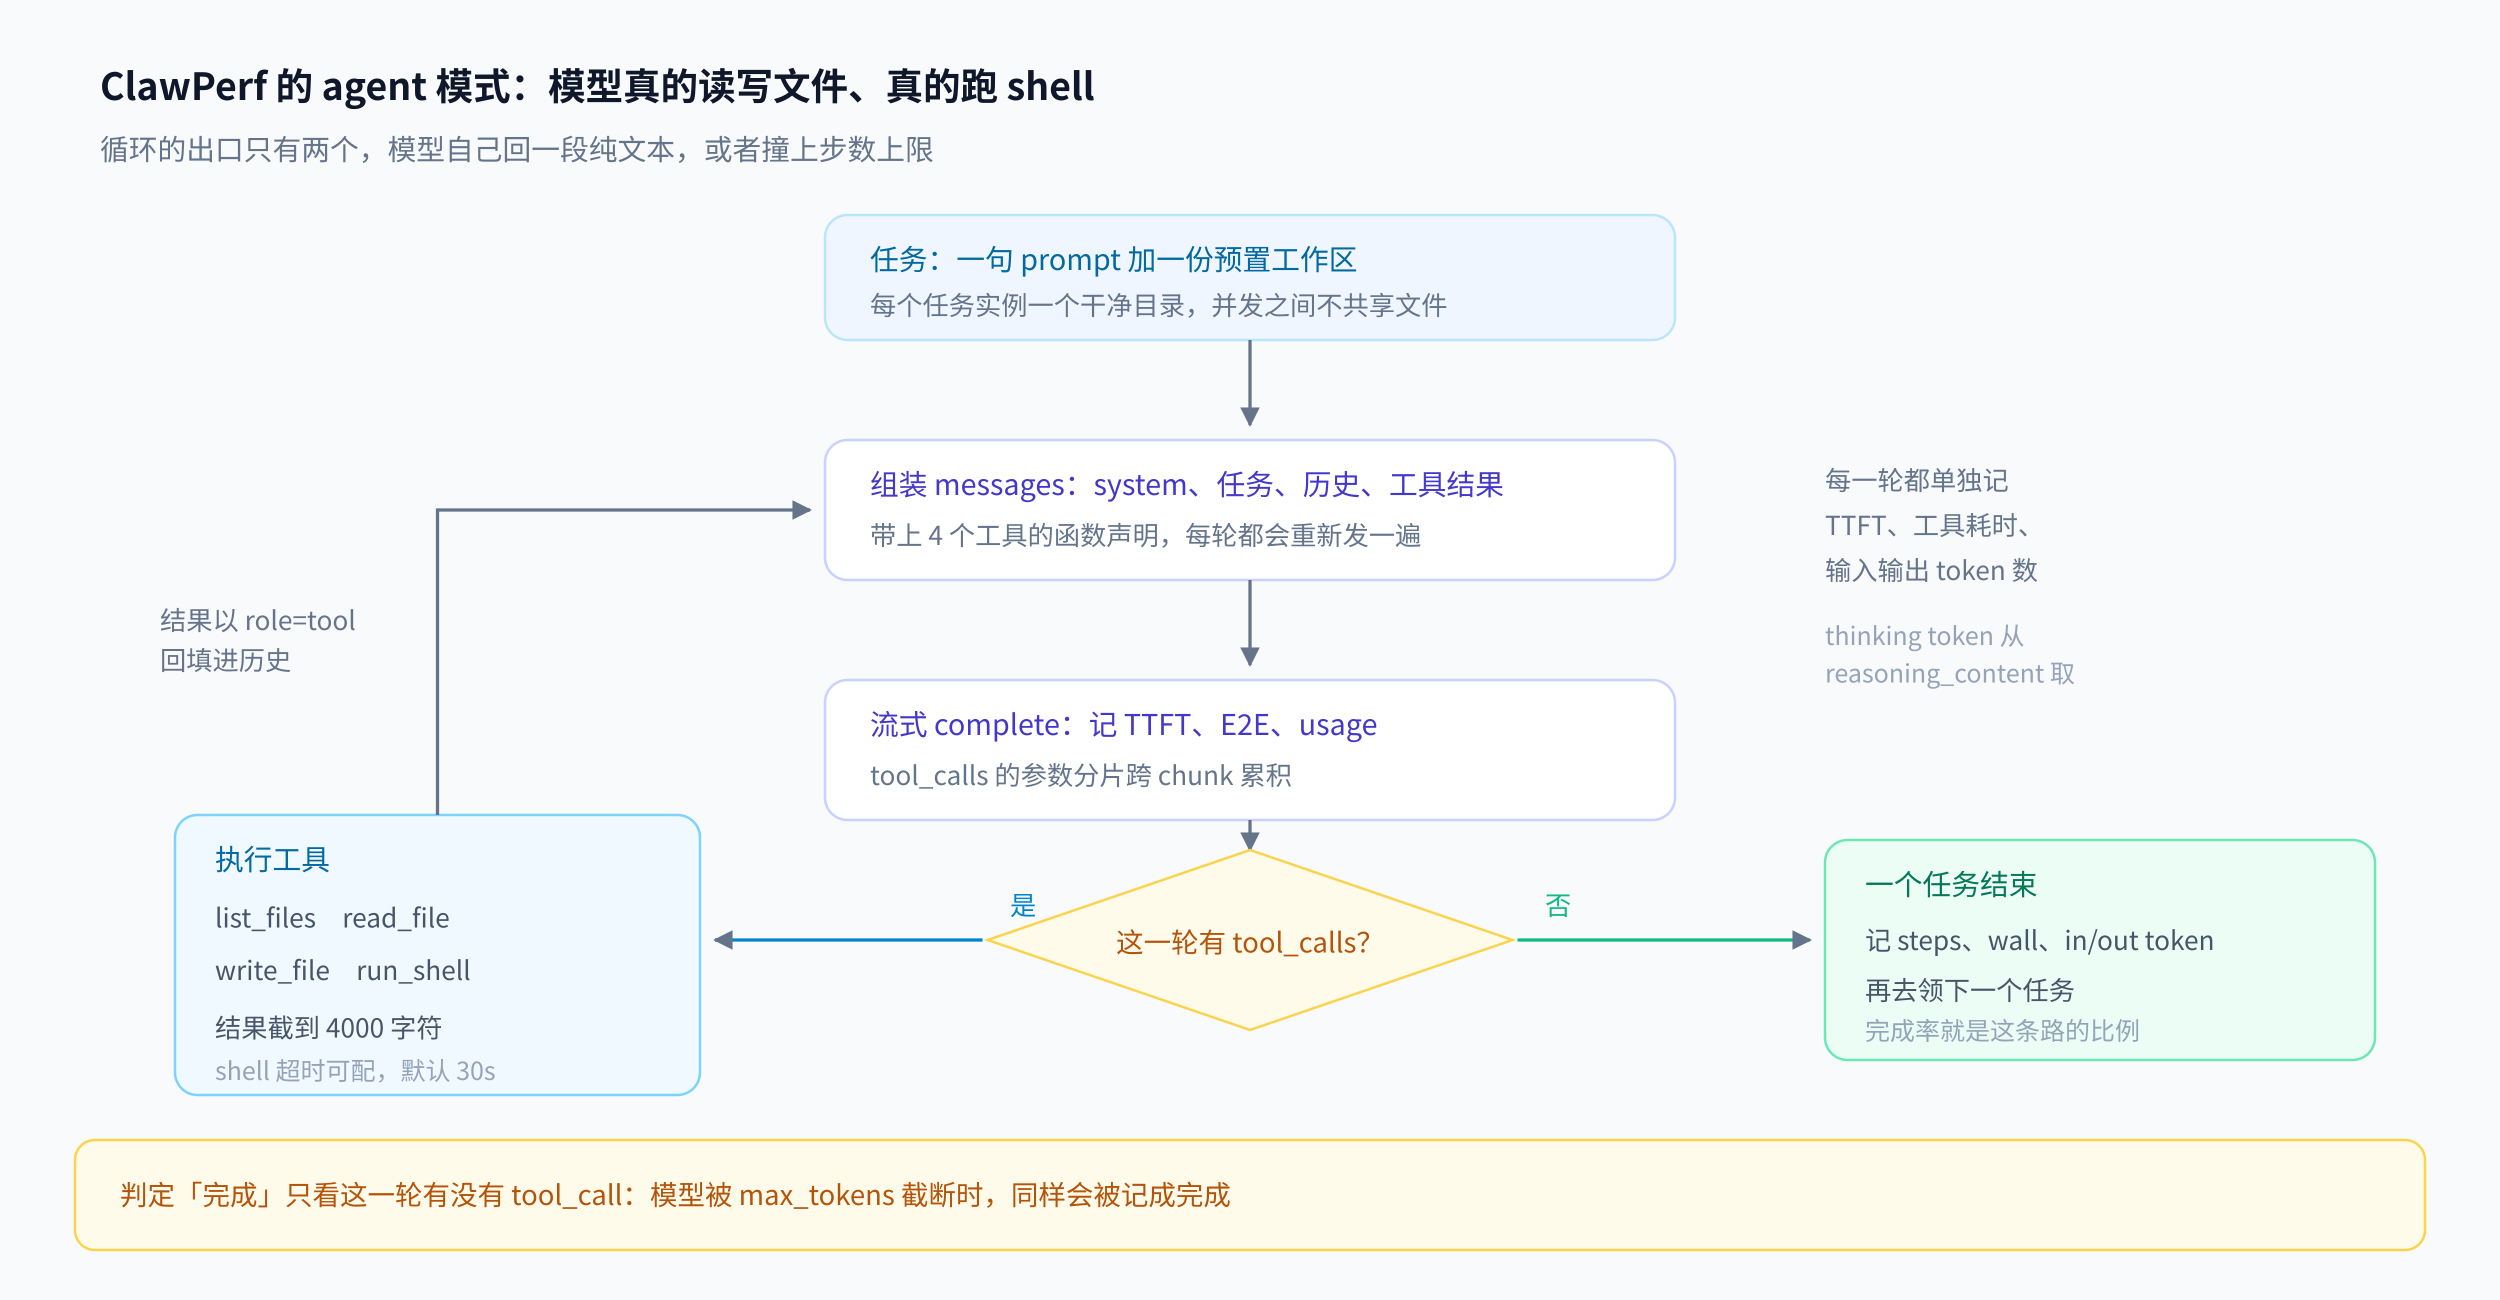
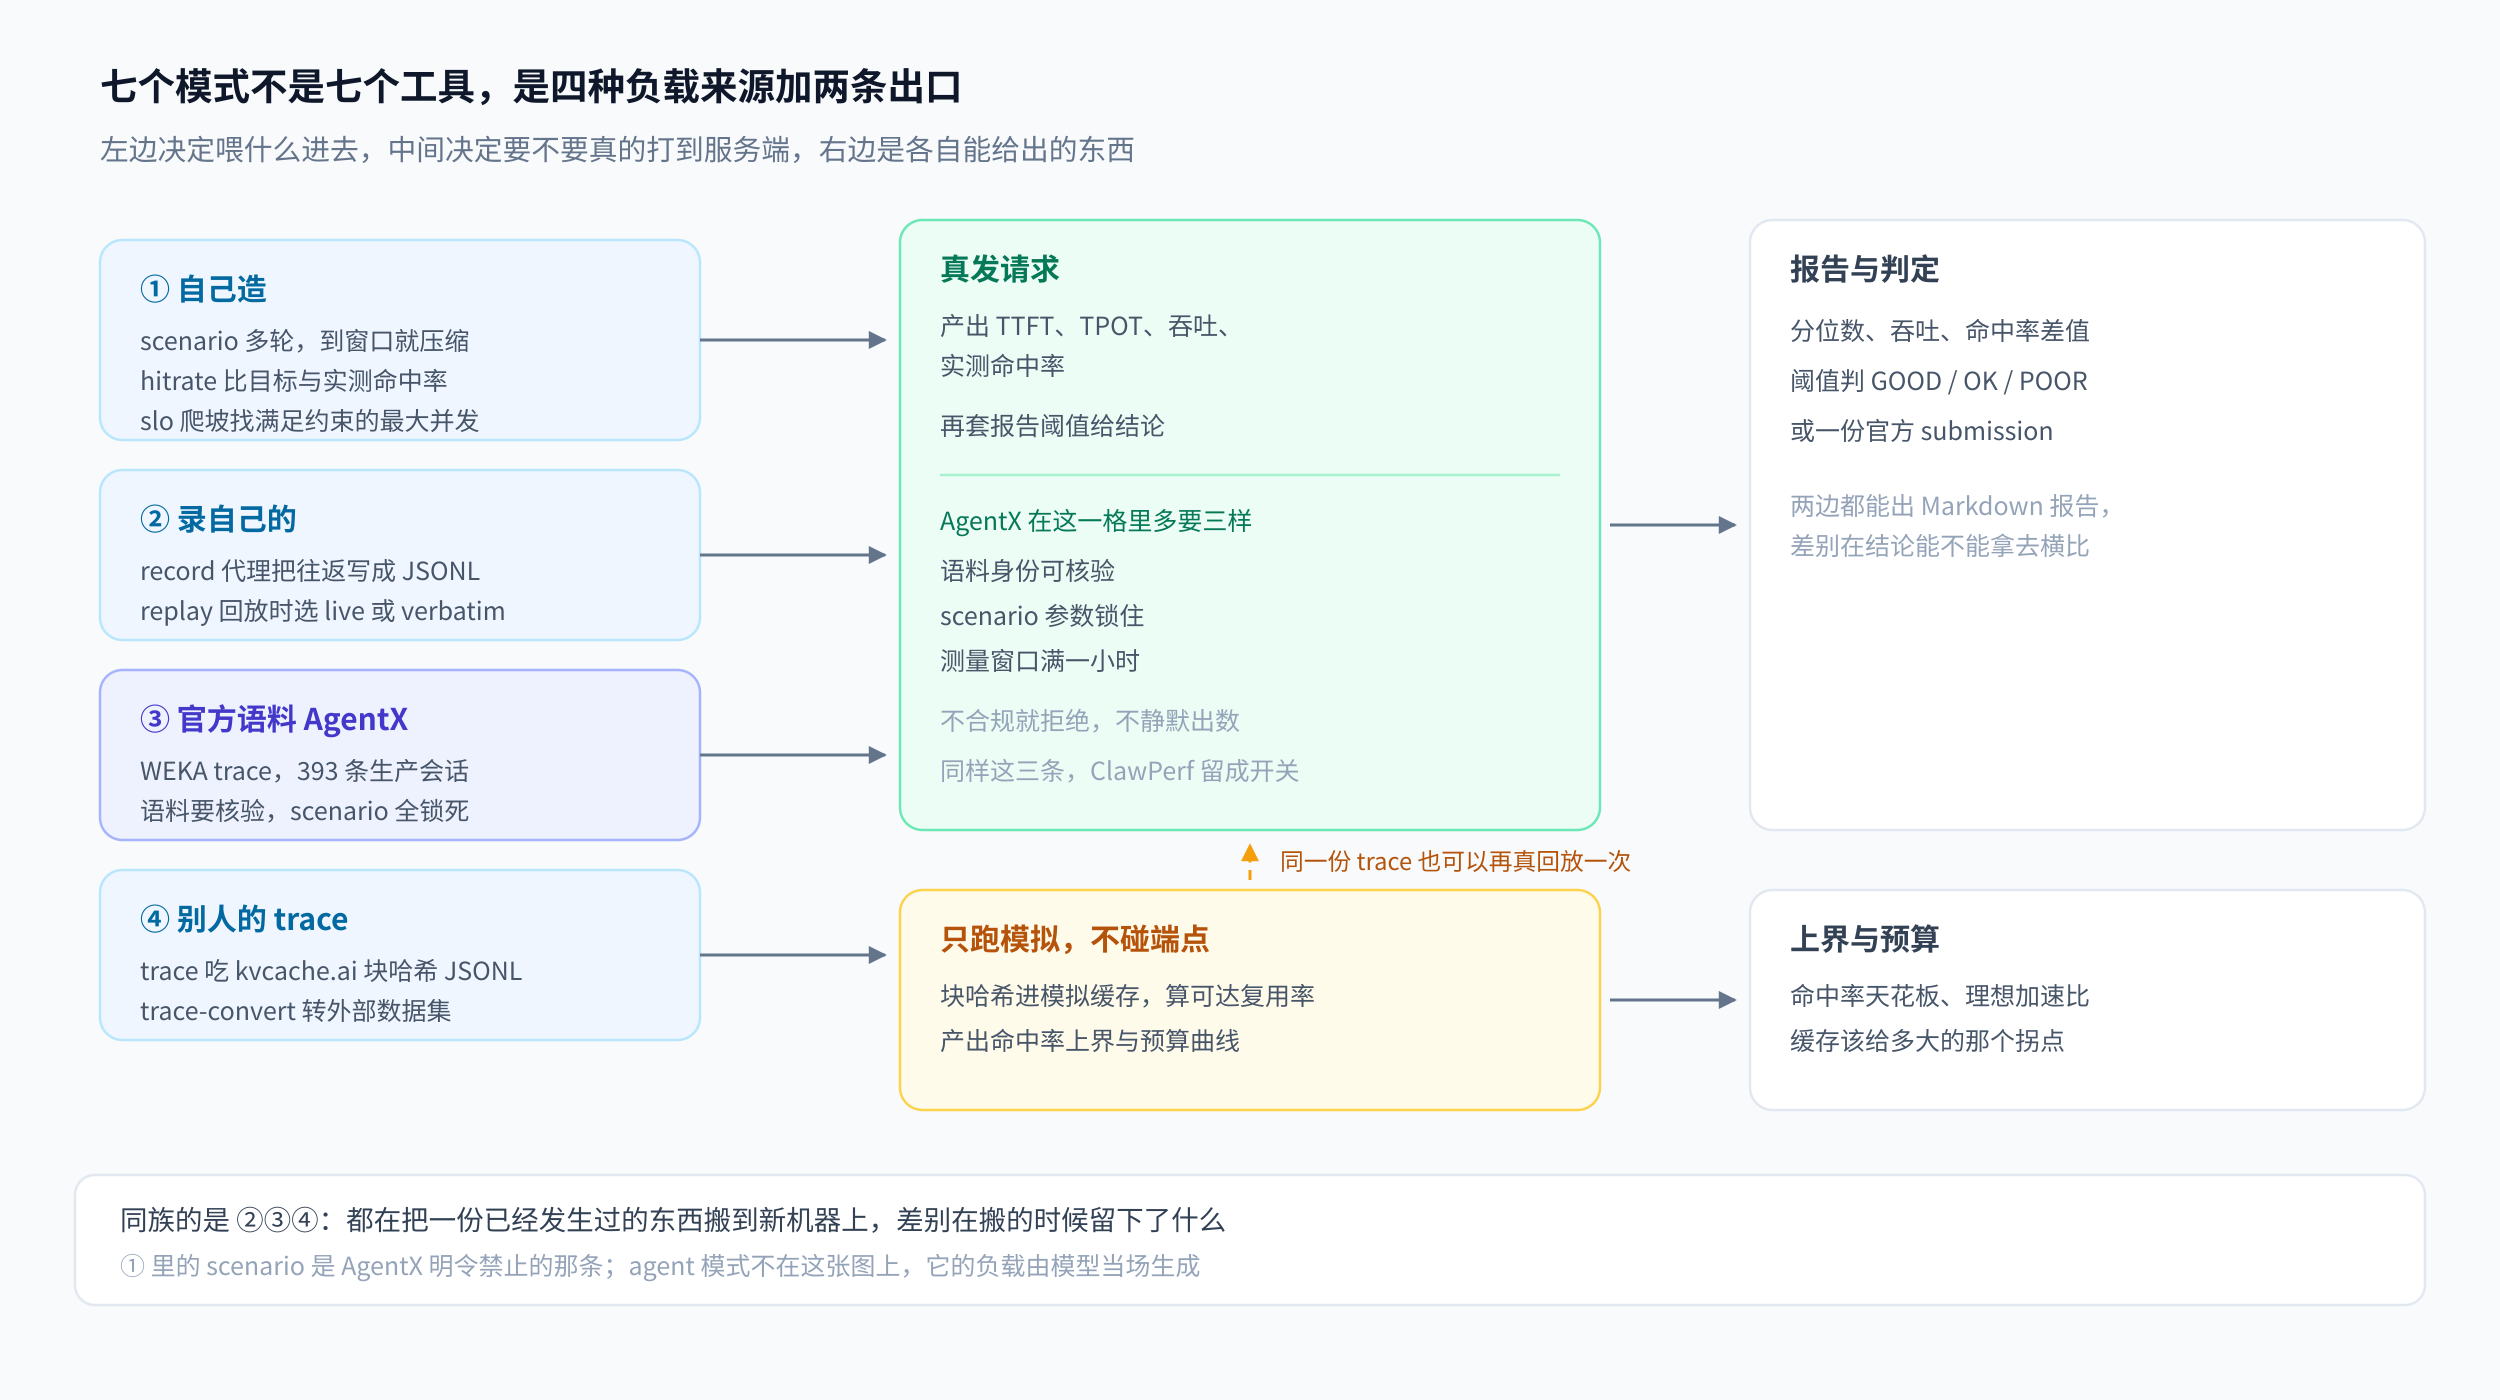
- <svg xmlns="http://www.w3.org/2000/svg" viewBox="0 0 1000 520" width="1000" height="520" role="img" aria-label="ClawPerf agent 模式的工具循环">
+ <svg xmlns="http://www.w3.org/2000/svg" viewBox="0 0 1000 560" width="1000" height="560" role="img" aria-label="ClawPerf 七个模式的负载来源与两个出口">
  <defs>
-     <marker id="c1" viewBox="0 0 10 10" refX="9" refY="5" markerWidth="6" markerHeight="6" orient="auto">
+     <marker id="m1" viewBox="0 0 10 10" refX="9" refY="5" markerWidth="6" markerHeight="6" orient="auto">
      <path d="M0,0 L10,5 L0,10 z" fill="#64748B" />
    </marker>
+     <marker id="m2" viewBox="0 0 10 10" refX="9" refY="5" markerWidth="6" markerHeight="6" orient="auto">
+       <path d="M0,0 L10,5 L0,10 z" fill="#F59E0B" />
+     </marker>
  </defs>
-   <rect width="1000" height="520" fill="#F8FAFC" />
+   <rect width="1000" height="560" fill="#F8FAFC" />
  <g font-family="'PingFang SC','Microsoft YaHei','Noto Sans CJK SC',system-ui,sans-serif">
-     <text x="40" y="40" font-size="15" font-weight="600" fill="#0F172A">ClawPerf 的 agent 模式：模型真的读写文件、真的跑 shell</text>
-     <text x="40" y="64" font-size="11.5" fill="#64748B">循环的出口只有两个，模型自己回一段纯文本，或者撞上步数上限</text>
-     <rect x="330" y="86" width="340" height="50" rx="9" fill="#EFF6FF" stroke="#BAE6FD" />
-     <text x="348" y="108" font-size="11.5" fill="#0369A1">任务：一句 prompt 加一份预置工作区</text>
-     <text x="348" y="126" font-size="10.5" fill="#64748B">每个任务实例一个干净目录，并发之间不共享文件</text>
-     <line x1="500" y1="136" x2="500" y2="170" stroke="#64748B" stroke-width="1.3" marker-end="url(#c1)" />
-     <rect x="330" y="176" width="340" height="56" rx="9" fill="#FFFFFF" stroke="#C7D2FE" />
-     <text x="348" y="198" font-size="11.5" fill="#4338CA">组装 messages：system、任务、历史、工具结果</text>
-     <text x="348" y="218" font-size="10.5" fill="#64748B">带上 4 个工具的函数声明，每轮都会重新发一遍</text>
-     <line x1="500" y1="232" x2="500" y2="266" stroke="#64748B" stroke-width="1.3" marker-end="url(#c1)" />
-     <rect x="330" y="272" width="340" height="56" rx="9" fill="#FFFFFF" stroke="#C7D2FE" />
-     <text x="348" y="294" font-size="11.5" fill="#4338CA">流式 complete：记 TTFT、E2E、usage</text>
-     <text x="348" y="314" font-size="10.5" fill="#64748B">tool_calls 的参数分片跨 chunk 累积</text>
-     <line x1="500" y1="328" x2="500" y2="340" stroke="#64748B" stroke-width="1.3" marker-end="url(#c1)" />
-     <polygon points="395,376 500,340 605,376 500,412" fill="#FFFBEB" stroke="#FCD34D" />
-     <text x="500" y="381" font-size="11" fill="#B45309" text-anchor="middle">这一轮有 tool_calls？</text>
-     <line x1="393" y1="376" x2="286" y2="376" stroke="#0284C7" stroke-width="1.3" marker-end="url(#c1)" />
-     <text x="404" y="366" font-size="10.5" fill="#0284C7">是</text>
-     <rect x="70" y="326" width="210" height="112" rx="9" fill="#F0F9FF" stroke="#7DD3FC" />
-     <text x="86" y="348" font-size="11.5" fill="#0369A1">执行工具</text>
-     <text x="86" y="371" font-size="10.5" fill="#475569">list_files　read_file</text>
-     <text x="86" y="392" font-size="10.5" fill="#475569">write_file　run_shell</text>
-     <text x="86" y="415" font-size="10.5" fill="#475569">结果截到 4000 字符</text>
-     <text x="86" y="432" font-size="10" fill="#94A3B8">shell 超时可配，默认 30s</text>
-     <path d="M175,326 L175,204 L324,204" stroke="#64748B" stroke-width="1.3" fill="none" marker-end="url(#c1)" />
-     <text x="64" y="252" font-size="10.5" fill="#64748B">结果以 role=tool</text>
-     <text x="64" y="268" font-size="10.5" fill="#64748B">回填进历史</text>
-     <line x1="607" y1="376" x2="724" y2="376" stroke="#10B981" stroke-width="1.3" marker-end="url(#c1)" />
-     <text x="618" y="366" font-size="10.5" fill="#10B981">否</text>
-     <rect x="730" y="336" width="220" height="88" rx="9" fill="#ECFDF5" stroke="#6EE7B7" />
-     <text x="746" y="358" font-size="11.5" fill="#047857">一个任务结束</text>
-     <text x="746" y="380" font-size="10.5" fill="#475569">记 steps、wall、in/out token</text>
-     <text x="746" y="400" font-size="10.5" fill="#475569">再去领下一个任务</text>
-     <text x="746" y="416" font-size="10" fill="#94A3B8">完成率就是这条路的比例</text>
-     <text x="730" y="196" font-size="10.5" fill="#64748B">每一轮都单独记</text>
-     <text x="730" y="214" font-size="10.5" fill="#64748B">TTFT、工具耗时、</text>
-     <text x="730" y="232" font-size="10.5" fill="#64748B">输入输出 token 数</text>
-     <text x="730" y="258" font-size="10" fill="#94A3B8">thinking token 从</text>
-     <text x="730" y="273" font-size="10" fill="#94A3B8">reasoning_content 取</text>
-     <rect x="30" y="456" width="940" height="44" rx="8" fill="#FFFBEB" stroke="#FCD34D" />
-     <text x="48" y="482" font-size="11" fill="#B45309">判定「完成」只看这一轮有没有 tool_call：模型被 max_tokens 截断时，同样会被记成完成</text>
+     <text x="40" y="40" font-size="15" font-weight="600" fill="#0F172A">七个模式不是七个工具，是四种负载来源加两条出口</text>
+     <text x="40" y="64" font-size="11.5" fill="#64748B">左边决定喂什么进去，中间决定要不要真的打到服务端，右边是各自能给出的东西</text>
+     <rect x="40" y="96" width="240" height="80" rx="9" fill="#EFF6FF" stroke="#BAE6FD" />
+     <text x="56" y="120" font-size="12" font-weight="600" fill="#0369A1">① 自己造</text>
+     <text x="56" y="140" font-size="10" fill="#475569">scenario 多轮，到窗口就压缩</text>
+     <text x="56" y="156" font-size="10" fill="#475569">hitrate 比目标与实测命中率</text>
+     <text x="56" y="172" font-size="10" fill="#475569">slo 爬坡找满足约束的最大并发</text>
+     <rect x="40" y="188" width="240" height="68" rx="9" fill="#EFF6FF" stroke="#BAE6FD" />
+     <text x="56" y="212" font-size="12" font-weight="600" fill="#0369A1">② 录自己的</text>
+     <text x="56" y="232" font-size="10" fill="#475569">record 代理把往返写成 JSONL</text>
+     <text x="56" y="248" font-size="10" fill="#475569">replay 回放时选 live 或 verbatim</text>
+     <rect x="40" y="268" width="240" height="68" rx="9" fill="#EEF2FF" stroke="#A5B4FC" />
+     <text x="56" y="292" font-size="12" font-weight="600" fill="#4338CA">③ 官方语料 AgentX</text>
+     <text x="56" y="312" font-size="10" fill="#475569">WEKA trace，393 条生产会话</text>
+     <text x="56" y="328" font-size="10" fill="#475569">语料要核验，scenario 全锁死</text>
+     <rect x="40" y="348" width="240" height="68" rx="9" fill="#EFF6FF" stroke="#BAE6FD" />
+     <text x="56" y="372" font-size="12" font-weight="600" fill="#0369A1">④ 别人的 trace</text>
+     <text x="56" y="392" font-size="10" fill="#475569">trace 吃 kvcache.ai 块哈希 JSONL</text>
+     <text x="56" y="408" font-size="10" fill="#475569">trace-convert 转外部数据集</text>
+     <rect x="360" y="88" width="280" height="244" rx="9" fill="#ECFDF5" stroke="#6EE7B7" />
+     <text x="376" y="112" font-size="12" font-weight="600" fill="#047857">真发请求</text>
+     <text x="376" y="134" font-size="10" fill="#475569">产出 TTFT、TPOT、吞吐、</text>
+     <text x="376" y="150" font-size="10" fill="#475569">实测命中率</text>
+     <text x="376" y="174" font-size="10" fill="#475569">再套报告阈值给结论</text>
+     <line x1="376" y1="190" x2="624" y2="190" stroke="#A7F3D0" />
+     <text x="376" y="212" font-size="10" fill="#047857">AgentX 在这一格里多要三样</text>
+     <text x="376" y="232" font-size="10" fill="#475569">语料身份可核验</text>
+     <text x="376" y="250" font-size="10" fill="#475569">scenario 参数锁住</text>
+     <text x="376" y="268" font-size="10" fill="#475569">测量窗口满一小时</text>
+     <text x="376" y="292" font-size="10" fill="#94A3B8">不合规就拒绝，不静默出数</text>
+     <text x="376" y="312" font-size="10" fill="#94A3B8">同样这三条，ClawPerf 留成开关</text>
+     <rect x="360" y="356" width="280" height="88" rx="9" fill="#FFFBEB" stroke="#FCD34D" />
+     <text x="376" y="380" font-size="12" font-weight="600" fill="#B45309">只跑模拟，不碰端点</text>
+     <text x="376" y="402" font-size="10" fill="#475569">块哈希进模拟缓存，算可达复用率</text>
+     <text x="376" y="420" font-size="10" fill="#475569">产出命中率上界与预算曲线</text>
+     <rect x="700" y="88" width="270" height="244" rx="9" fill="#FFFFFF" stroke="#E2E8F0" />
+     <text x="716" y="112" font-size="12" font-weight="600" fill="#334155">报告与判定</text>
+     <text x="716" y="136" font-size="10" fill="#475569">分位数、吞吐、命中率差值</text>
+     <text x="716" y="156" font-size="10" fill="#475569">阈值判 GOOD / OK / POOR</text>
+     <text x="716" y="176" font-size="10" fill="#475569">或一份官方 submission</text>
+     <text x="716" y="206" font-size="10" fill="#94A3B8">两边都能出 Markdown 报告，</text>
+     <text x="716" y="222" font-size="10" fill="#94A3B8">差别在结论能不能拿去横比</text>
+     <rect x="700" y="356" width="270" height="88" rx="9" fill="#FFFFFF" stroke="#E2E8F0" />
+     <text x="716" y="380" font-size="12" font-weight="600" fill="#334155">上界与预算</text>
+     <text x="716" y="402" font-size="10" fill="#475569">命中率天花板、理想加速比</text>
+     <text x="716" y="420" font-size="10" fill="#475569">缓存该给多大的那个拐点</text>
+     <line x1="280" y1="136" x2="354" y2="136" stroke="#64748B" stroke-width="1.2" marker-end="url(#m1)" />
+     <line x1="280" y1="222" x2="354" y2="222" stroke="#64748B" stroke-width="1.2" marker-end="url(#m1)" />
+     <line x1="280" y1="302" x2="354" y2="302" stroke="#64748B" stroke-width="1.2" marker-end="url(#m1)" />
+     <line x1="280" y1="382" x2="354" y2="382" stroke="#64748B" stroke-width="1.2" marker-end="url(#m1)" />
+     <line x1="644" y1="210" x2="694" y2="210" stroke="#64748B" stroke-width="1.2" marker-end="url(#m1)" />
+     <line x1="644" y1="400" x2="694" y2="400" stroke="#64748B" stroke-width="1.2" marker-end="url(#m1)" />
+     <line x1="500" y1="352" x2="500" y2="338" stroke="#F59E0B" stroke-width="1.2" stroke-dasharray="4 3" marker-end="url(#m2)" />
+     <text x="512" y="348" font-size="9.5" fill="#B45309">同一份 trace 也可以再真回放一次</text>
+     <rect x="30" y="470" width="940" height="52" rx="8" fill="#FFFFFF" stroke="#E2E8F0" />
+     <text x="48" y="492" font-size="11" fill="#334155">同族的是 ②③④：都在把一份已经发生过的东西搬到新机器上，差别在搬的时候留下了什么</text>
+     <text x="48" y="510" font-size="10" fill="#94A3B8">① 里的 scenario 是 AgentX 明令禁止的那条；agent 模式不在这张图上，它的负载由模型当场生成</text>
  </g>
</svg>
